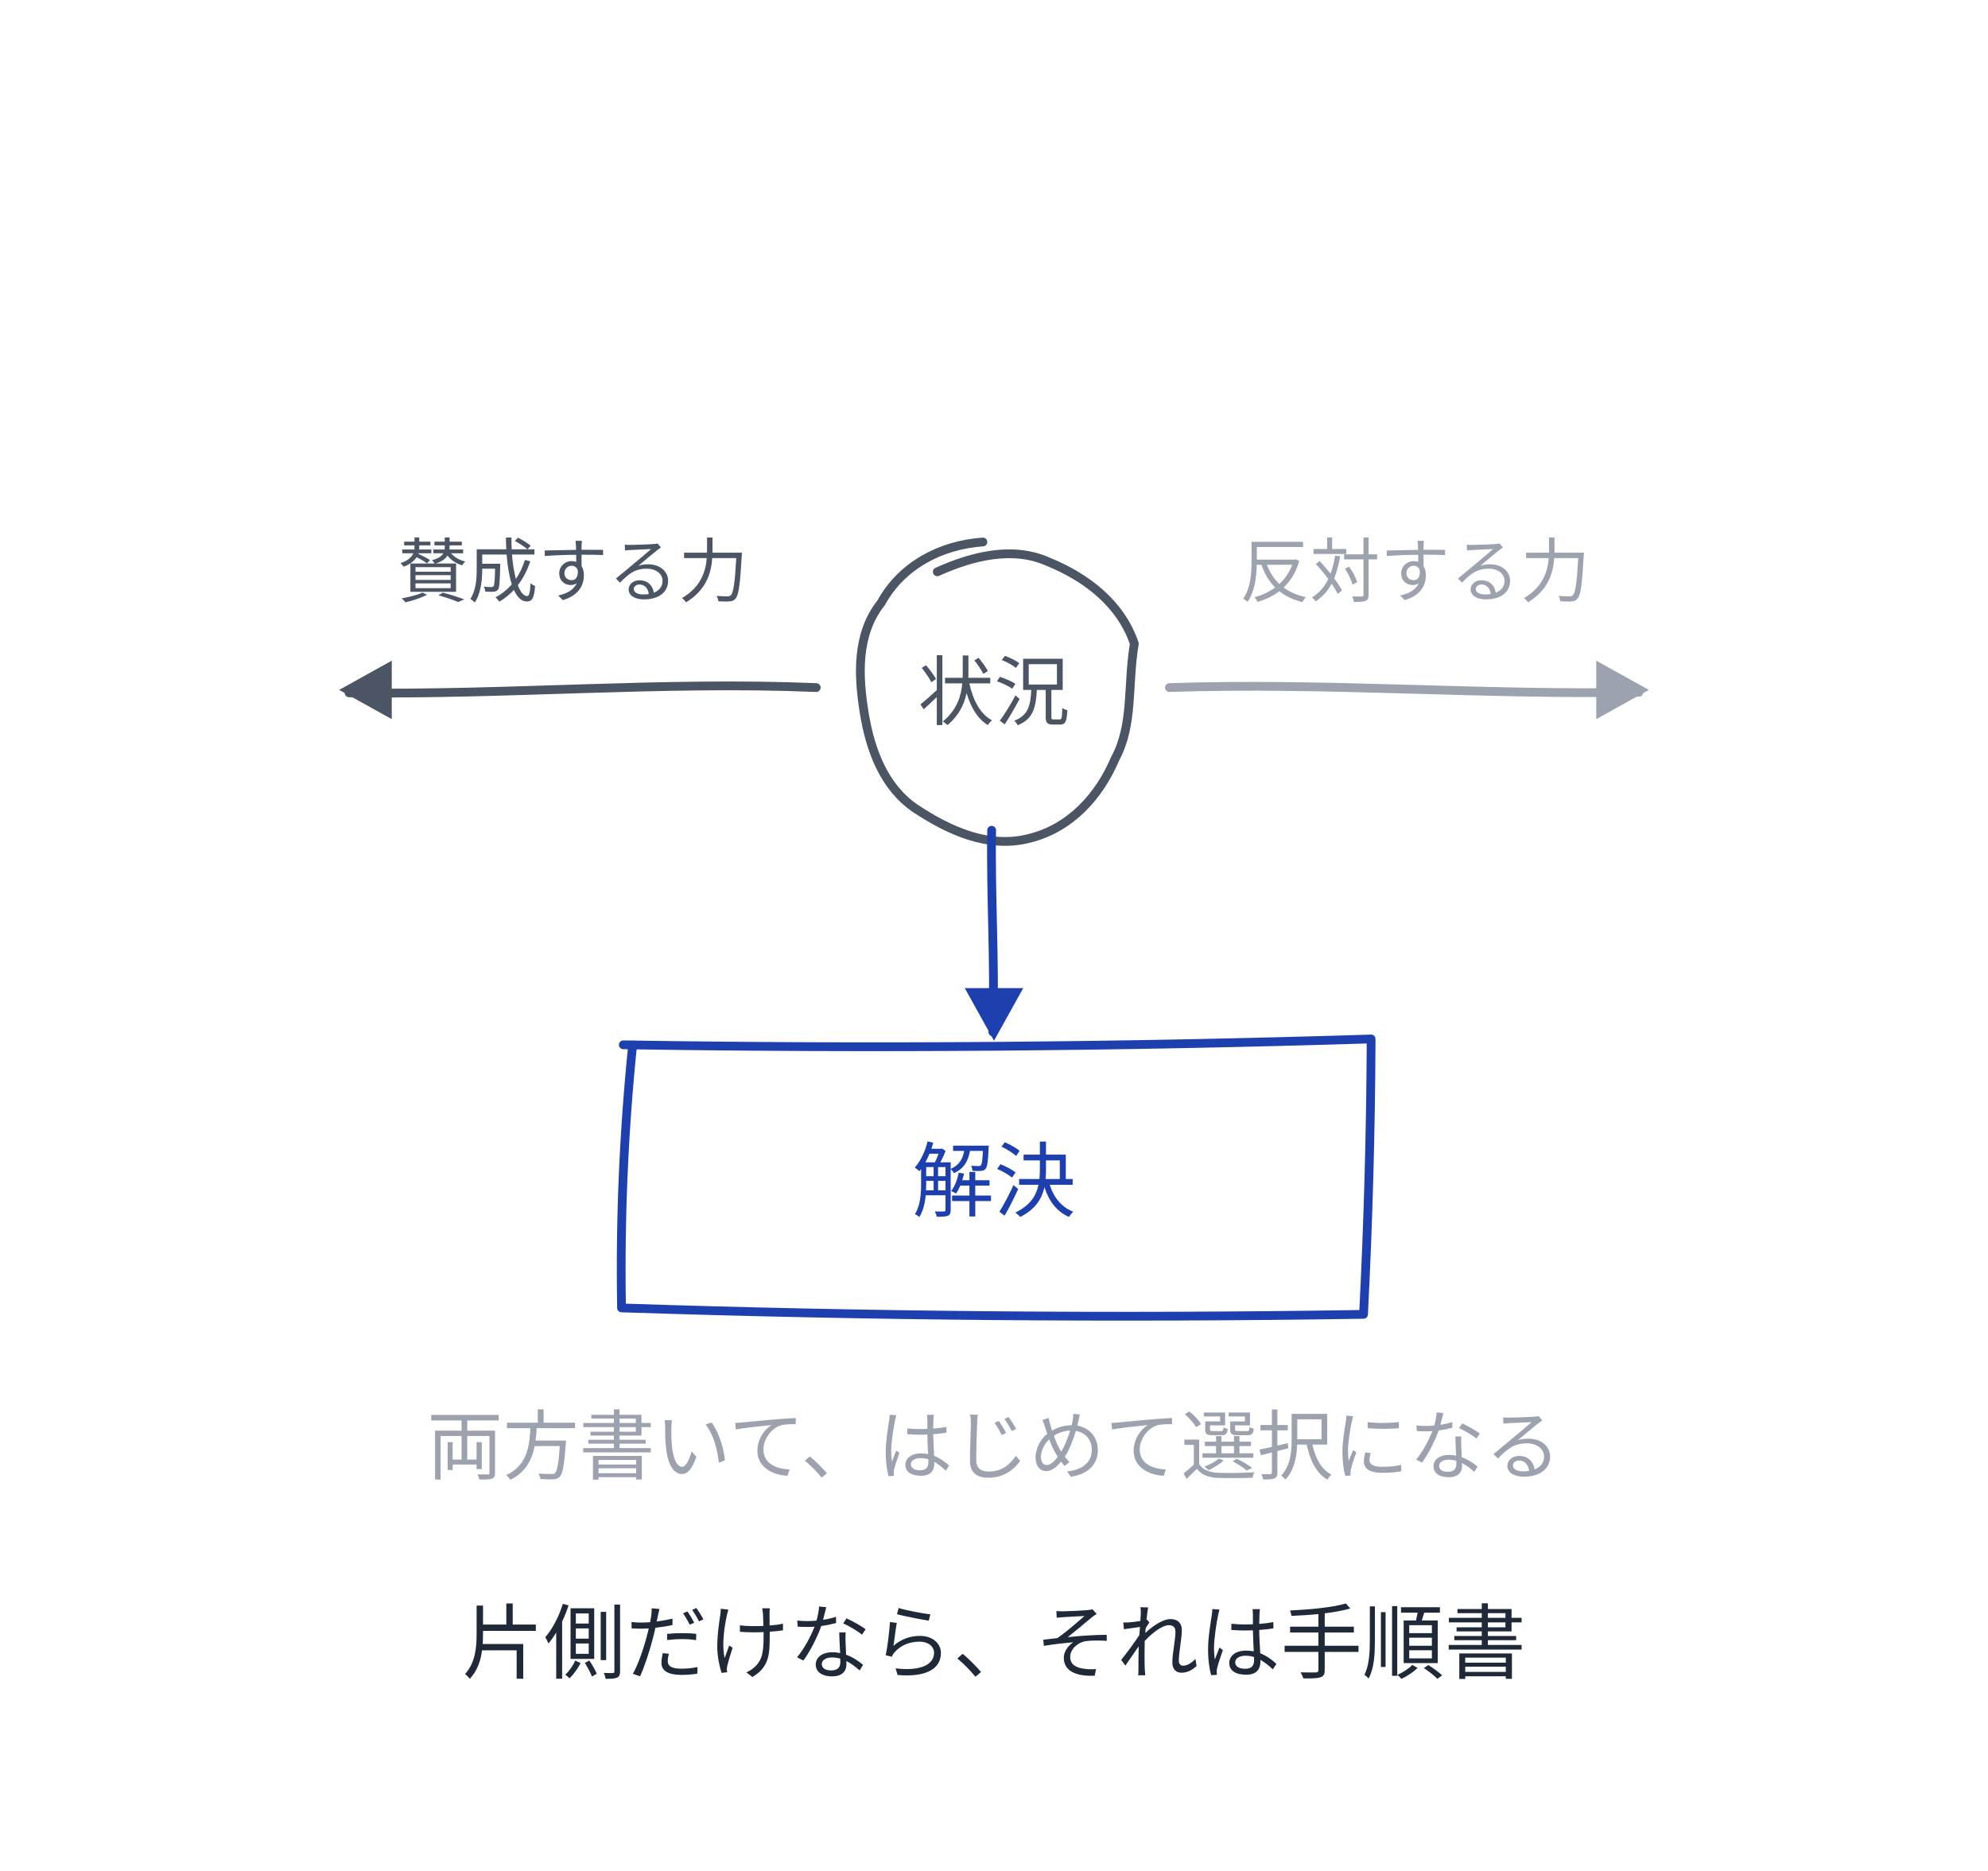
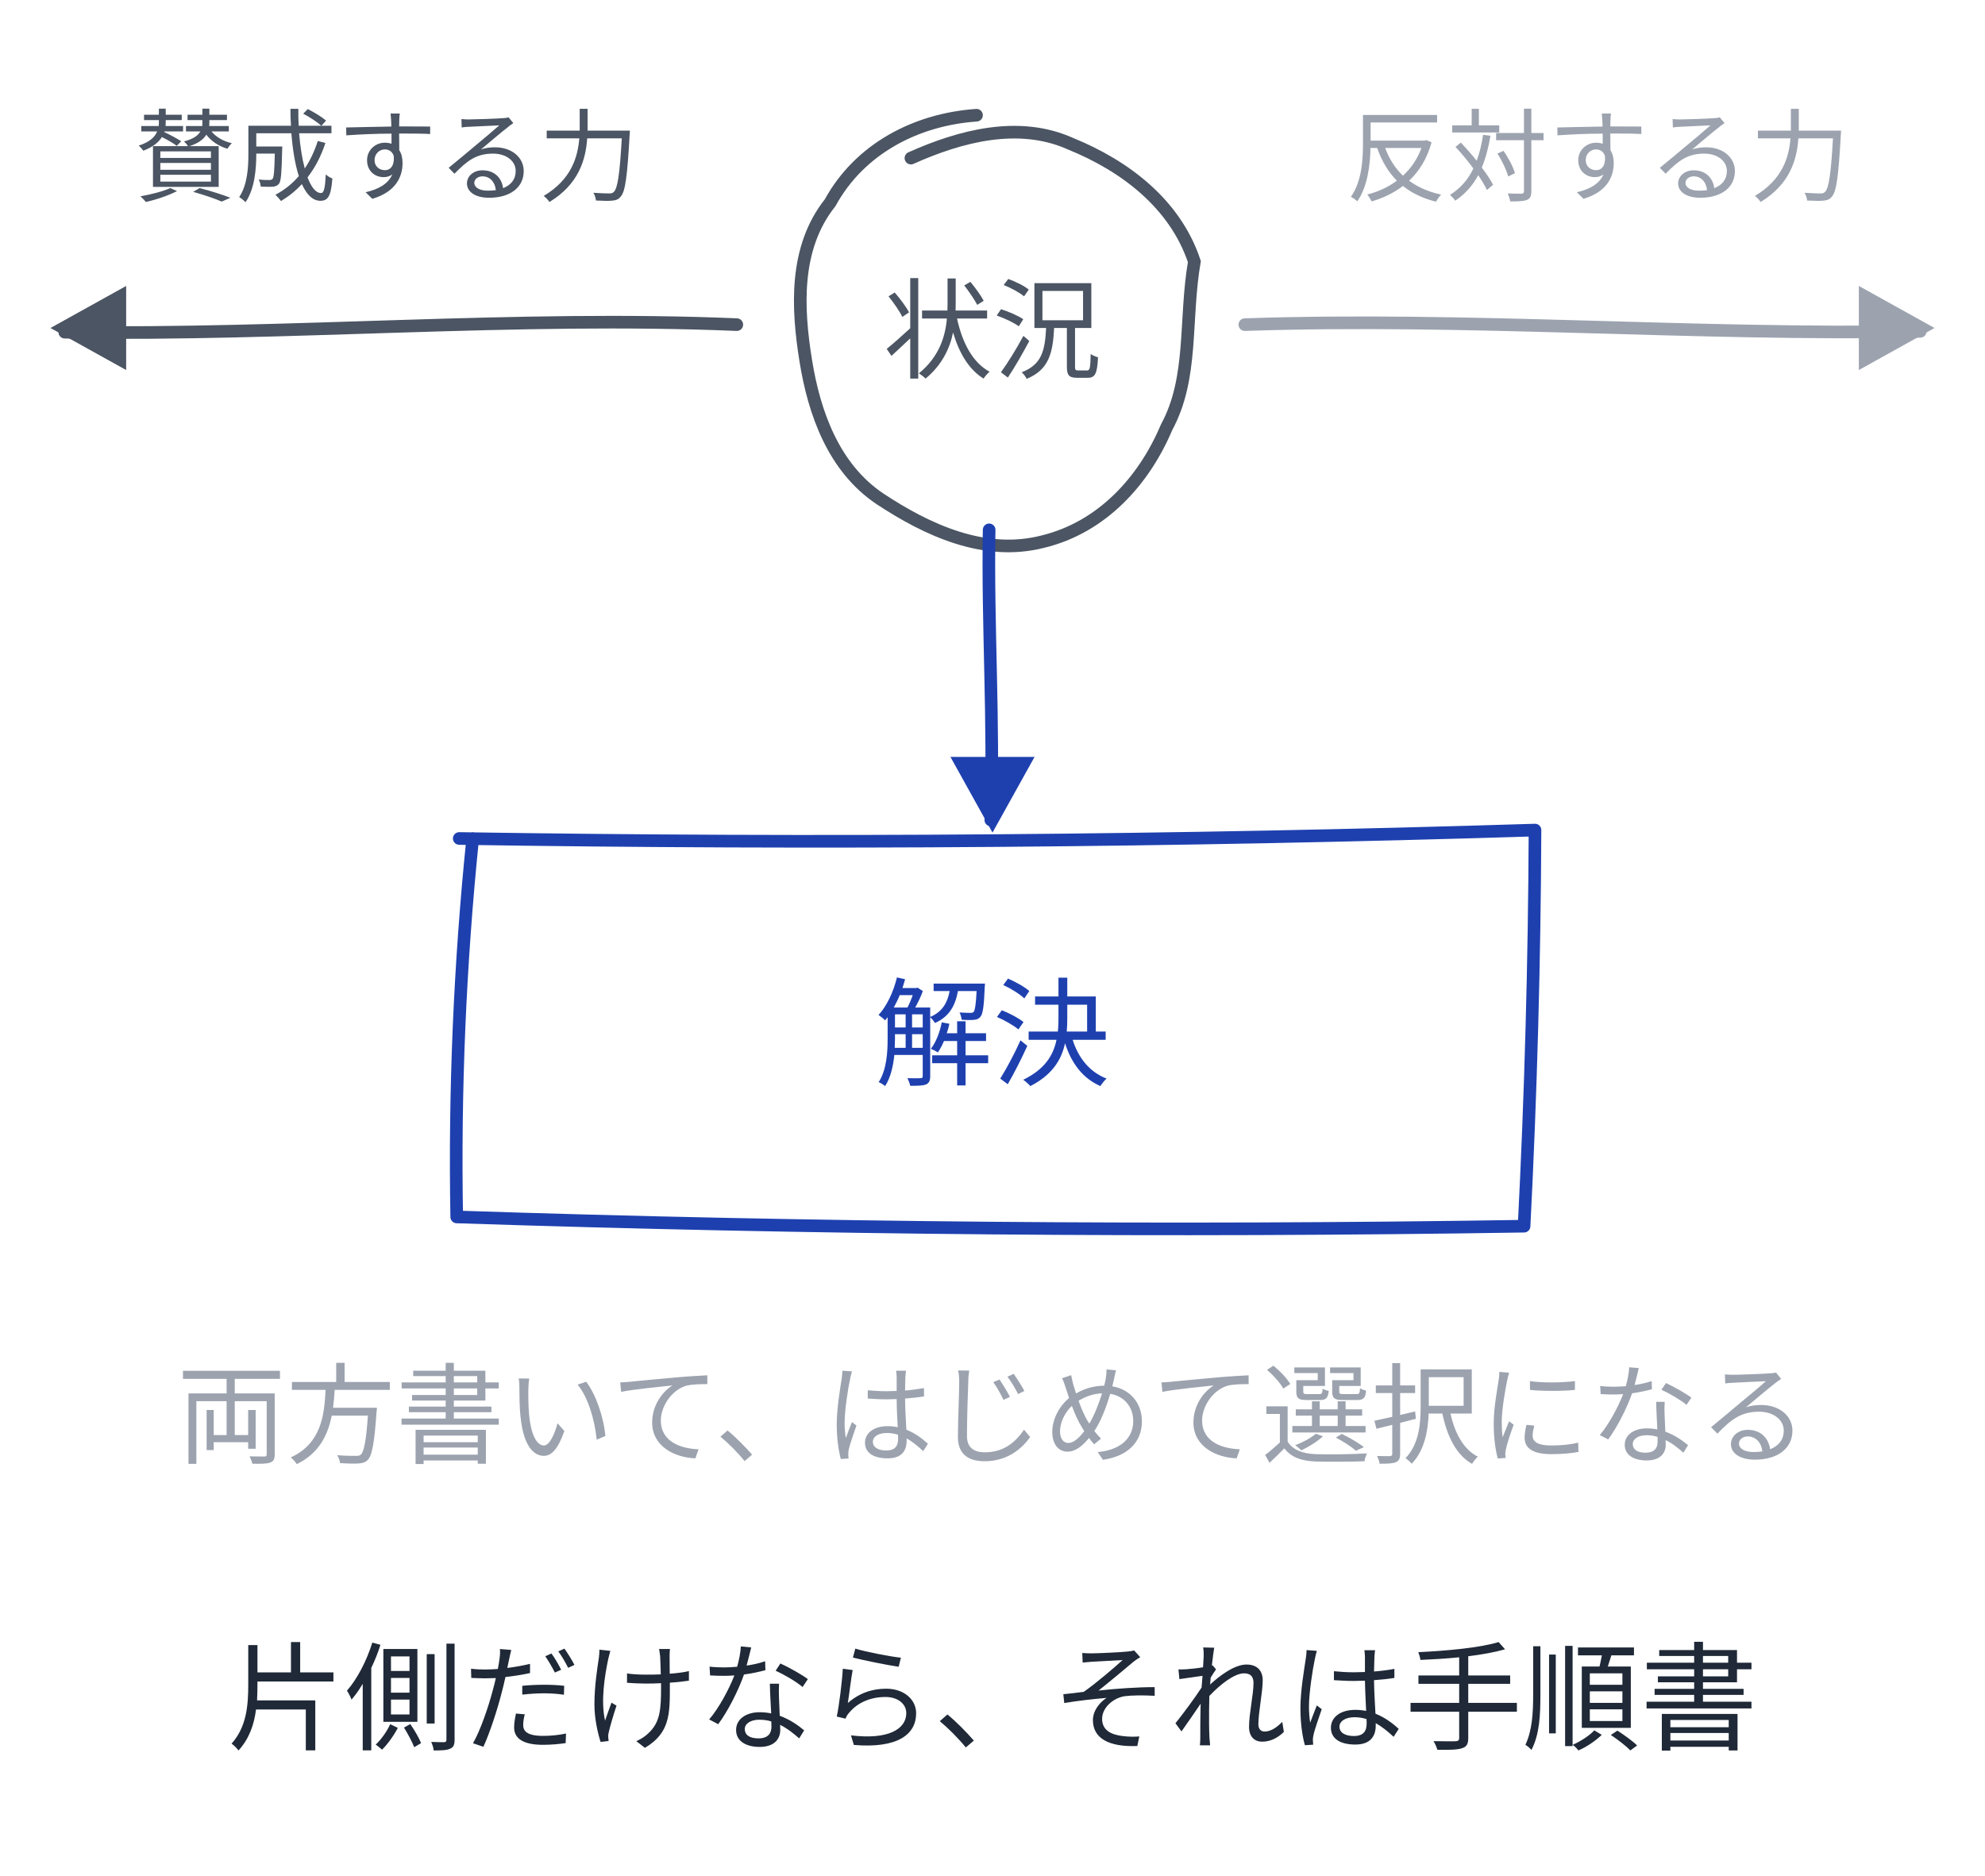
- <svg xmlns="http://www.w3.org/2000/svg" width="340" height="320" viewBox="0 0 340 320" preserveAspectRatio="xMidYMid meet">
+ <svg xmlns="http://www.w3.org/2000/svg" width="236" height="223" viewBox="52 79 236 223" preserveAspectRatio="xMidYMid meet">
  <path d="M160.3 97.8 C166.1 95.2 173.1 93.3 179.3 96.1 C185.7 98.7 191.7 103.2 194 110.1 C192.8 117.1 193.9 123.9 190.7 129.8 C188 136.2 183 141.7 176 143.4 C169 145.2 162.2 142 156.6 138.3 C151.1 134.6 148.8 128.1 147.8 121.9 C146.8 115.7 146.4 108.5 150.7 103.1 C154.2 96.7 160.9 93.2 168.1 92.7" stroke="#4B5563" stroke-width="1.5" fill="none" stroke-linecap="round" />
  <text x="170" y="123" text-anchor="middle" font-family="sans-serif" font-size="13" fill="#4B5563">状況</text>
  <path d="M139.6 117.6 C113.3 116.5 86.7 118.9 59.7 118.5" stroke="#4B5563" stroke-width="1.5" fill="none" stroke-linecap="round" />
  <path d="M58 118 l9 -5 l0 10 z" fill="#4B5563" />
  <text x="98" y="102" text-anchor="middle" font-family="sans-serif" font-size="12" fill="#4B5563">賛成する力</text>
  <path d="M200 117.6 C226.7 116.7 253.3 118.9 280.3 118.4" stroke="#9CA3AF" stroke-width="1.5" fill="none" stroke-linecap="round" />
  <path d="M282 118 l-9 -5 l0 10 z" fill="#9CA3AF" />
  <text x="242" y="102" text-anchor="middle" font-family="sans-serif" font-size="12" fill="#9CA3AF">反対する力</text>
  <path d="M169.6 142 C169.4 153.3 170.2 164.7 169.8 176.5" stroke="#1E40AF" stroke-width="1.5" fill="none" stroke-linecap="round" />
  <path d="M170 178 l-5 -9 l10 0 z" fill="#1E40AF" />
  <path d="M106.6 178.7 Q170.5 179.7 234.5 177.7 Q234.4 201.3 233.2 224.8 Q169.7 225.8 106.3 223.7 Q105.9 201.2 108.2 178.7" stroke="#1E40AF" stroke-width="1.5" fill="none" stroke-linecap="round" stroke-linejoin="round" />
  <text x="170" y="207" text-anchor="middle" font-family="sans-serif" font-size="14" fill="#1E40AF">解決</text>
  <text x="170" y="252" text-anchor="middle" font-family="sans-serif" font-size="13" fill="#9CA3AF">両方書いて、はじめて選択になる</text>
  <text x="170" y="286" text-anchor="middle" font-family="sans-serif" font-size="14" fill="#1F2937">片側だけなら、それは手順書</text>
</svg>
